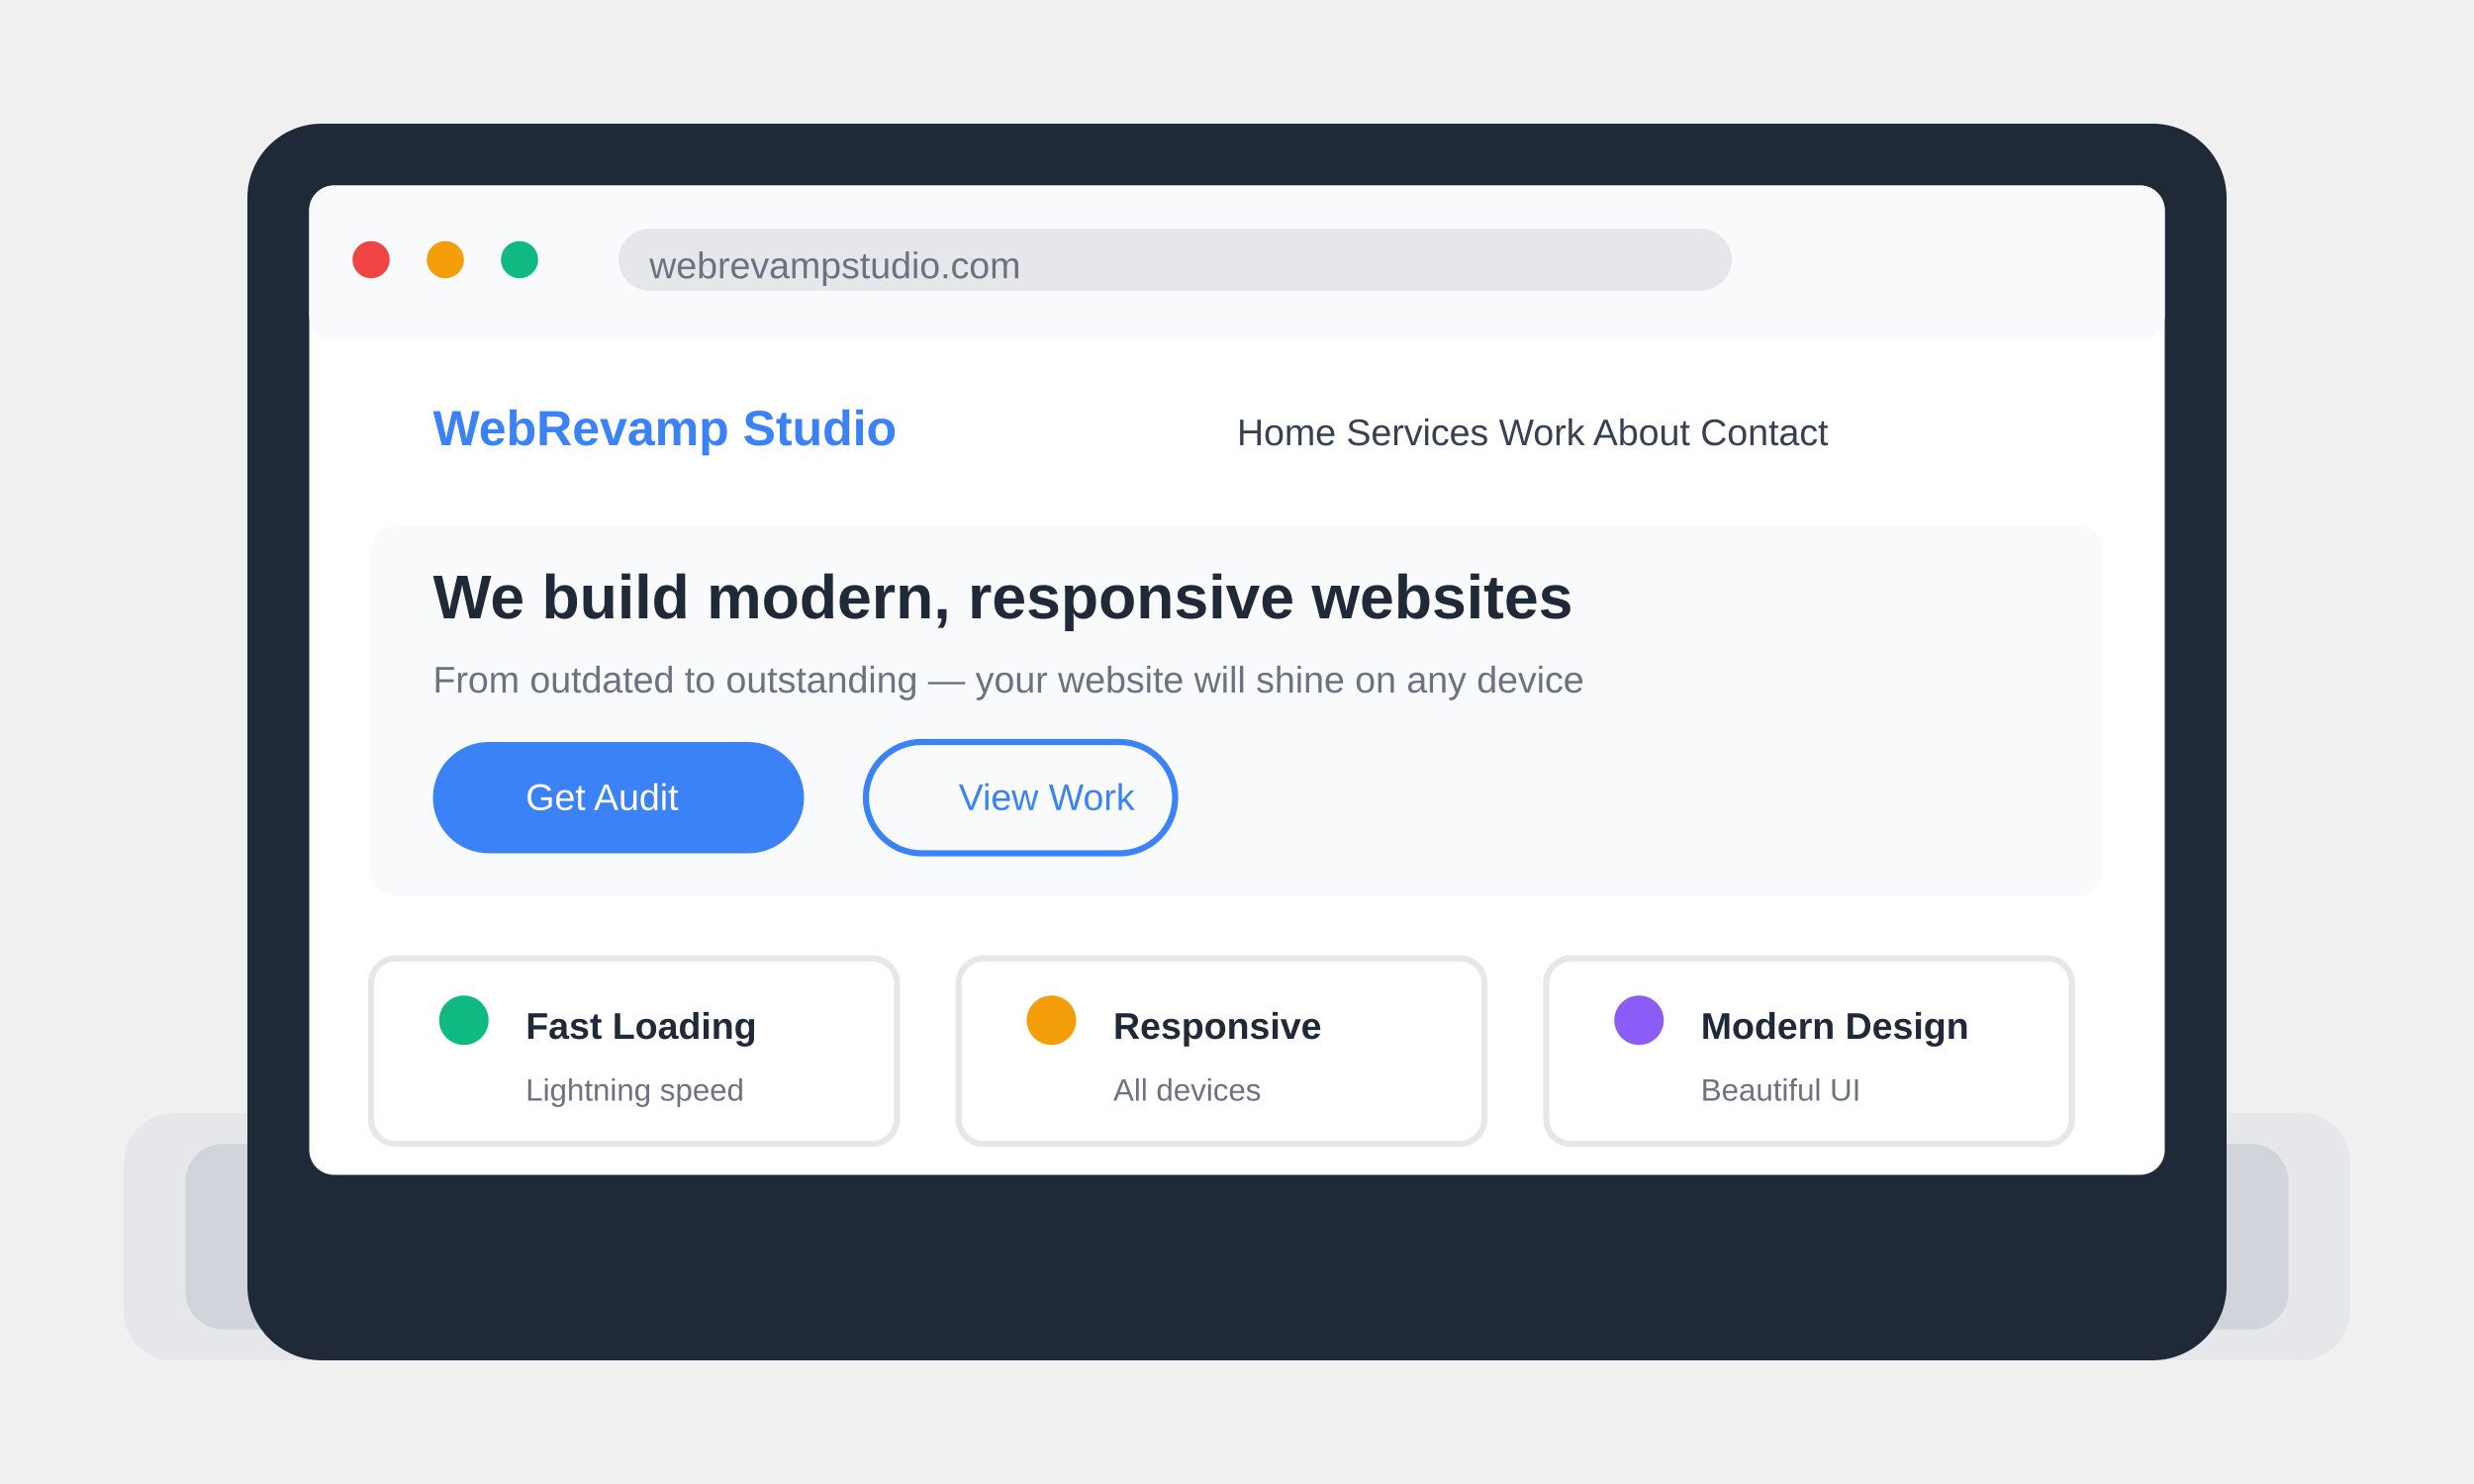
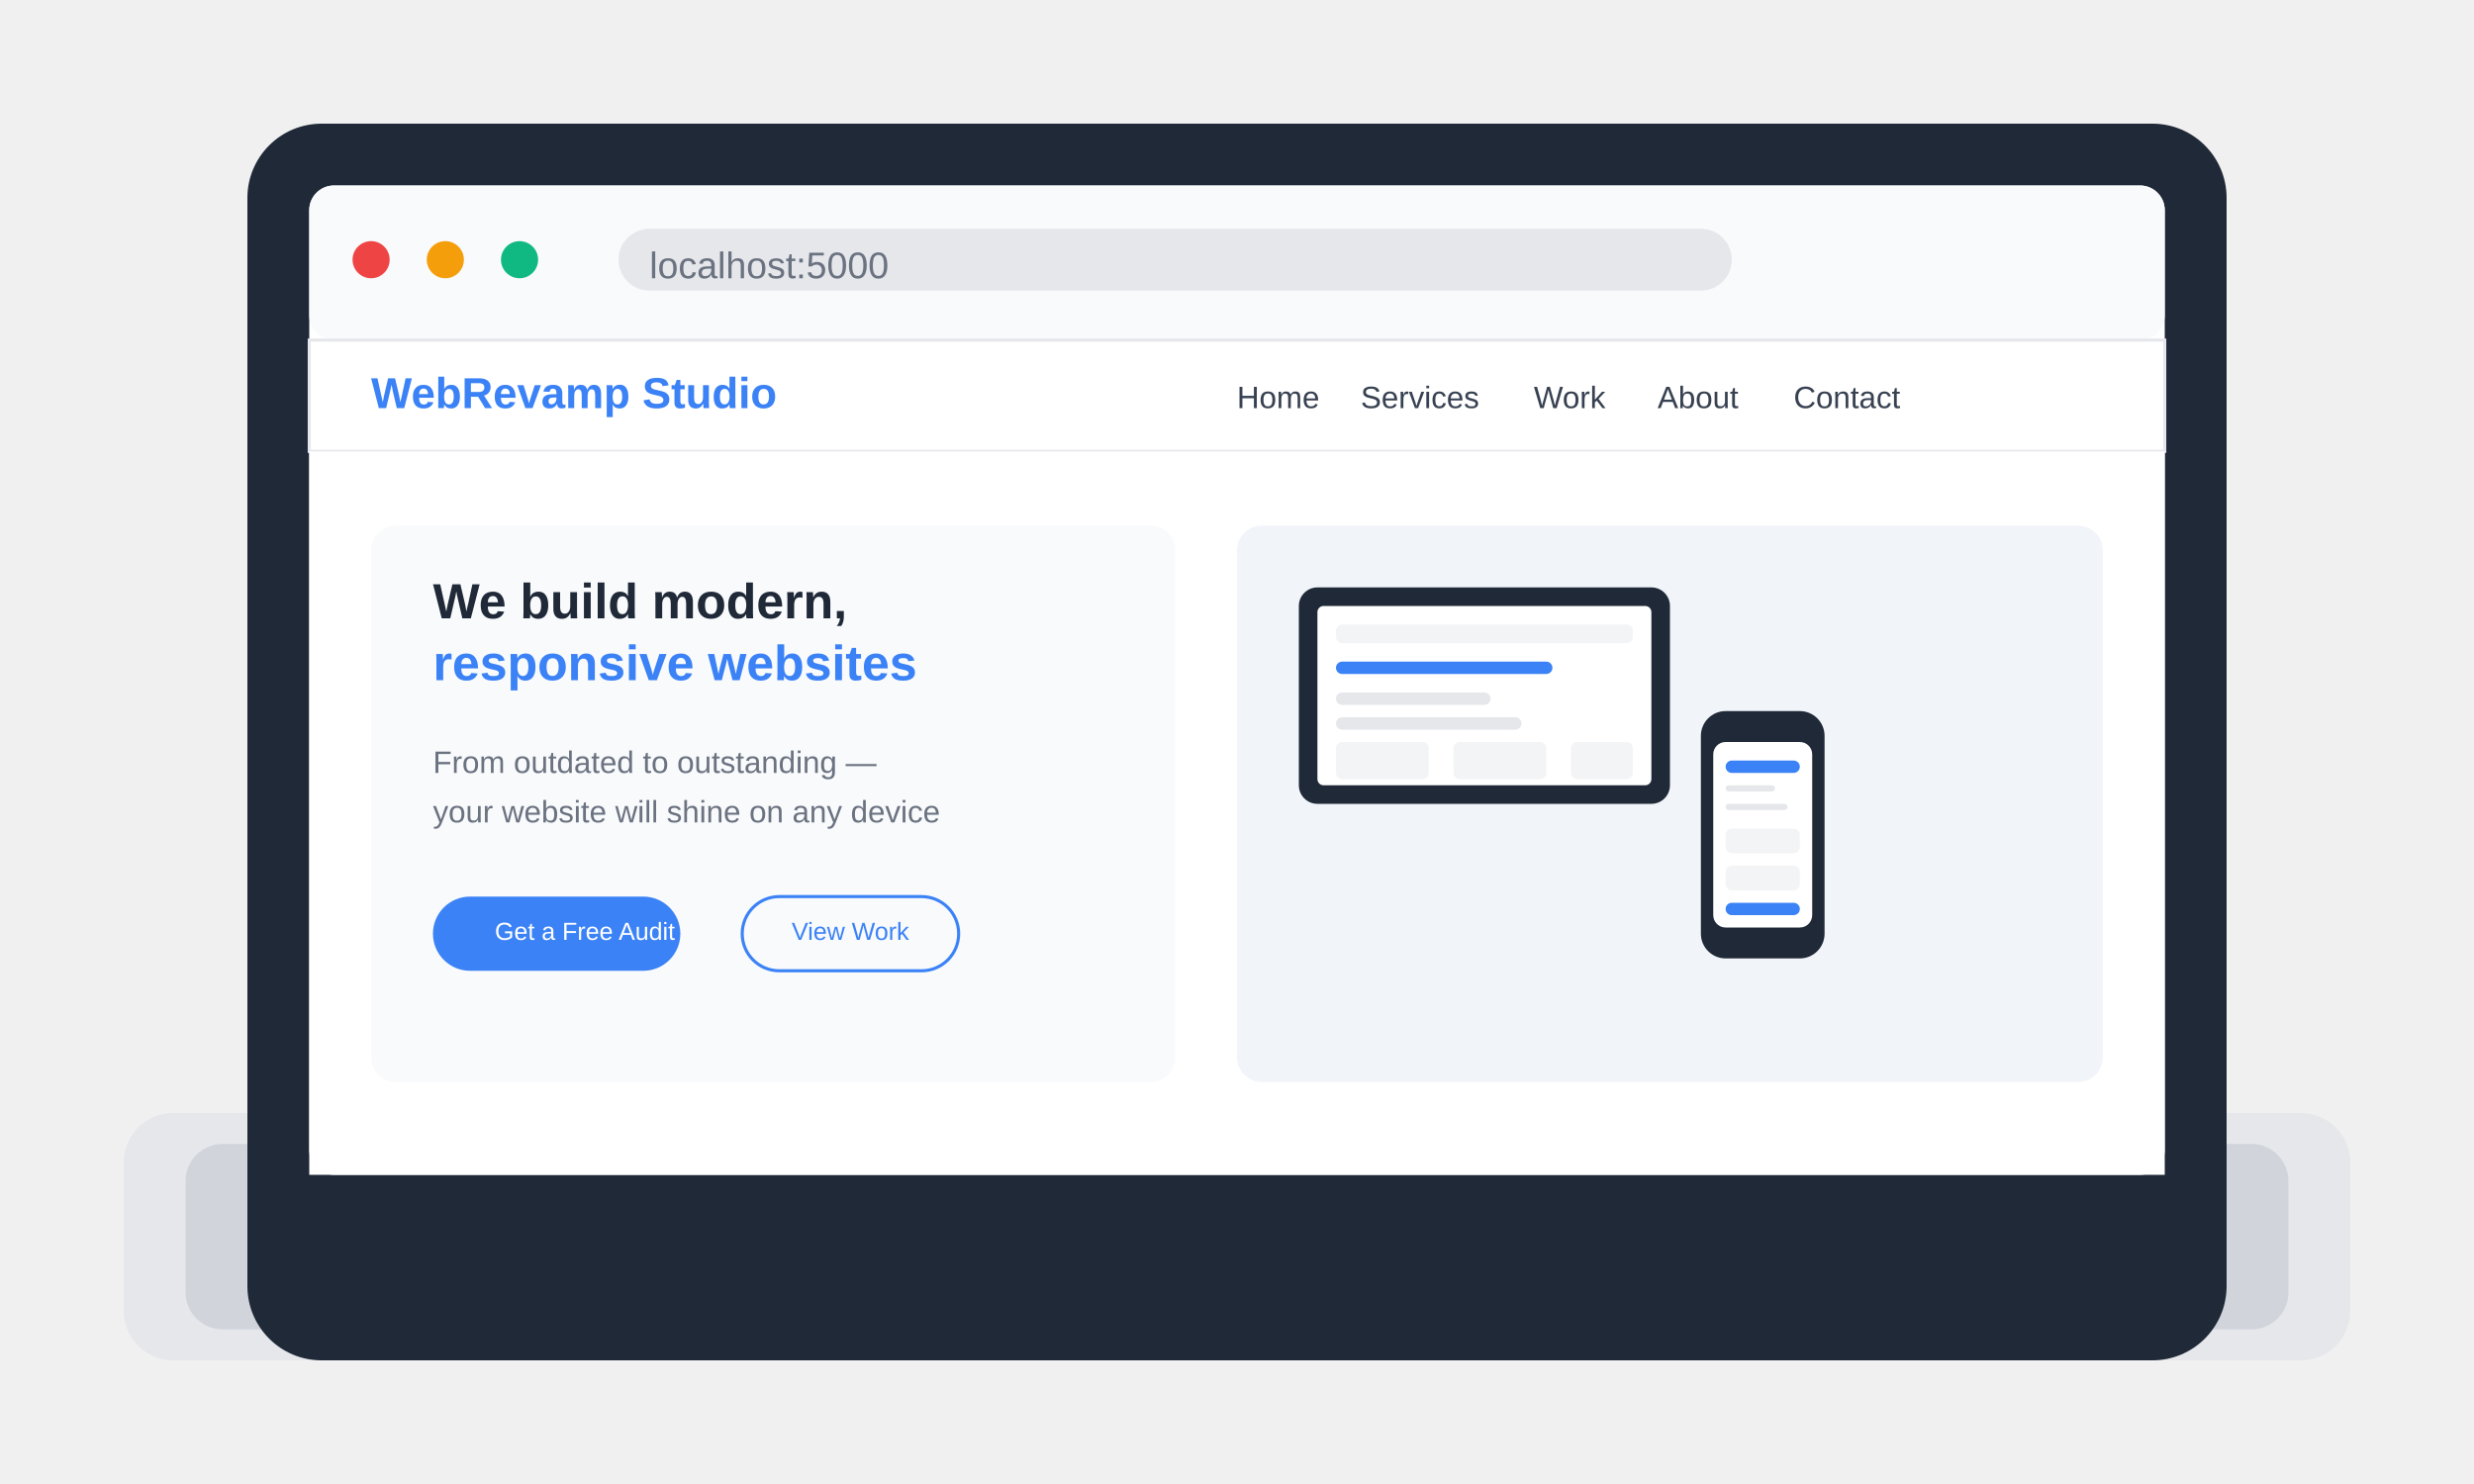
<svg xmlns="http://www.w3.org/2000/svg" width="400" height="240" viewBox="0 0 400 240" fill="none">
  <rect x="20" y="180" width="360" height="40" rx="8" fill="#E5E7EB" />
  <rect x="30" y="185" width="340" height="30" rx="6" fill="#D1D5DB" />
  <rect x="40" y="20" width="320" height="200" rx="12" fill="#1F2937" />
  <rect x="50" y="30" width="300" height="160" rx="4" fill="#FFFFFF" />
  <rect x="50" y="30" width="300" height="25" rx="4" fill="#F9FAFB" />
  <circle cx="60" cy="42" r="3" fill="#EF4444" />
  <circle cx="72" cy="42" r="3" fill="#F59E0B" />
  <circle cx="84" cy="42" r="3" fill="#10B981" />
  <rect x="100" y="37" width="180" height="10" rx="5" fill="#E5E7EB" />
-   <text x="105" y="45" font-family="Arial" font-size="6" fill="#6B7280">webrevampstudio.com</text>
-   <rect x="60" y="60" width="280" height="20" rx="2" fill="#FFFFFF" />
-   <text x="70" y="72" font-family="Arial" font-size="8" font-weight="bold" fill="#3B82F6">WebRevamp Studio</text>
-   <text x="200" y="72" font-family="Arial" font-size="6" fill="#374151">Home  Services  Work  About  Contact</text>
-   <rect x="60" y="85" width="280" height="60" rx="4" fill="#F8FAFC" />
-   <text x="70" y="100" font-family="Arial" font-size="10" font-weight="bold" fill="#1F2937">We build modern, responsive websites</text>
-   <text x="70" y="112" font-family="Arial" font-size="6" fill="#6B7280">From outdated to outstanding — your website will shine on any device</text>
-   <rect x="70" y="120" width="60" height="18" rx="9" fill="#3B82F6" />
-   <text x="85" y="131" font-family="Arial" font-size="6" fill="#FFFFFF">Get Audit</text>
-   <rect x="140" y="120" width="50" height="18" rx="9" fill="none" stroke="#3B82F6" stroke-width="1" />
-   <text x="155" y="131" font-family="Arial" font-size="6" fill="#3B82F6">View Work</text>
-   <rect x="60" y="155" width="85" height="30" rx="4" fill="#FFFFFF" stroke="#E5E7EB" />
-   <circle cx="75" cy="165" r="4" fill="#10B981" />
-   <text x="85" y="168" font-family="Arial" font-size="6" font-weight="bold" fill="#1F2937">Fast Loading</text>
-   <text x="85" y="178" font-family="Arial" font-size="5" fill="#6B7280">Lightning speed</text>
-   <rect x="155" y="155" width="85" height="30" rx="4" fill="#FFFFFF" stroke="#E5E7EB" />
-   <circle cx="170" cy="165" r="4" fill="#F59E0B" />
-   <text x="180" y="168" font-family="Arial" font-size="6" font-weight="bold" fill="#1F2937">Responsive</text>
-   <text x="180" y="178" font-family="Arial" font-size="5" fill="#6B7280">All devices</text>
-   <rect x="250" y="155" width="85" height="30" rx="4" fill="#FFFFFF" stroke="#E5E7EB" />
-   <circle cx="265" cy="165" r="4" fill="#8B5CF6" />
-   <text x="275" y="168" font-family="Arial" font-size="6" font-weight="bold" fill="#1F2937">Modern Design</text>
-   <text x="275" y="178" font-family="Arial" font-size="5" fill="#6B7280">Beautiful UI</text>
+   <text x="105" y="45" font-family="Arial" font-size="6" fill="#6B7280">localhost:5000</text>
+   <rect x="50" y="55" width="300" height="18" rx="0" fill="#FFFFFF" stroke="#E5E7EB" stroke-width="0.5" />
+   <text x="60" y="66" font-family="Arial" font-size="7" font-weight="bold" fill="#3B82F6">WebRevamp Studio</text>
+   <text x="200" y="66" font-family="Arial" font-size="5" fill="#374151">Home</text>
+   <text x="220" y="66" font-family="Arial" font-size="5" fill="#374151">Services</text>
+   <text x="248" y="66" font-family="Arial" font-size="5" fill="#374151">Work</text>
+   <text x="268" y="66" font-family="Arial" font-size="5" fill="#374151">About</text>
+   <text x="290" y="66" font-family="Arial" font-size="5" fill="#374151">Contact</text>
+   <rect x="50" y="73" width="300" height="117" rx="0" fill="#FFFFFF" />
+   <rect x="60" y="85" width="130" height="90" rx="4" fill="#F8FAFC" />
+   <text x="70" y="100" font-family="Arial" font-size="8" font-weight="bold" fill="#1F2937">We build modern,</text>
+   <text x="70" y="110" font-family="Arial" font-size="8" font-weight="bold" fill="#3B82F6">responsive websites</text>
+   <text x="70" y="125" font-family="Arial" font-size="5" fill="#6B7280">From outdated to outstanding —</text>
+   <text x="70" y="133" font-family="Arial" font-size="5" fill="#6B7280">your website will shine on any device</text>
+   <rect x="70" y="145" width="40" height="12" rx="6" fill="#3B82F6" />
+   <text x="80" y="152" font-family="Arial" font-size="4" fill="#FFFFFF">Get a Free Audit</text>
+   <rect x="120" y="145" width="35" height="12" rx="6" fill="none" stroke="#3B82F6" stroke-width="0.5" />
+   <text x="128" y="152" font-family="Arial" font-size="4" fill="#3B82F6">View Work</text>
+   <rect x="200" y="85" width="140" height="90" rx="4" fill="#F1F5F9" />
+   <rect x="210" y="95" width="60" height="35" rx="3" fill="#1F2937" />
+   <rect x="213" y="98" width="54" height="29" rx="1" fill="#FFFFFF" />
+   <rect x="216" y="101" width="48" height="3" rx="1" fill="#F3F4F6" />
+   <rect x="216" y="107" width="35" height="2" rx="1" fill="#3B82F6" />
+   <rect x="216" y="112" width="25" height="2" rx="1" fill="#E5E7EB" />
+   <rect x="216" y="116" width="30" height="2" rx="1" fill="#E5E7EB" />
+   <rect x="216" y="120" width="15" height="6" rx="1" fill="#F3F4F6" />
+   <rect x="235" y="120" width="15" height="6" rx="1" fill="#F3F4F6" />
+   <rect x="254" y="120" width="10" height="6" rx="1" fill="#F3F4F6" />
+   <rect x="275" y="115" width="20" height="40" rx="4" fill="#1F2937" />
+   <rect x="277" y="120" width="16" height="30" rx="2" fill="#FFFFFF" />
+   <rect x="279" y="123" width="12" height="2" rx="1" fill="#3B82F6" />
+   <rect x="279" y="127" width="8" height="1" rx="0.5" fill="#E5E7EB" />
+   <rect x="279" y="130" width="10" height="1" rx="0.5" fill="#E5E7EB" />
+   <rect x="279" y="134" width="12" height="4" rx="1" fill="#F3F4F6" />
+   <rect x="279" y="140" width="12" height="4" rx="1" fill="#F3F4F6" />
+   <rect x="279" y="146" width="12" height="2" rx="1" fill="#3B82F6" />
</svg>
